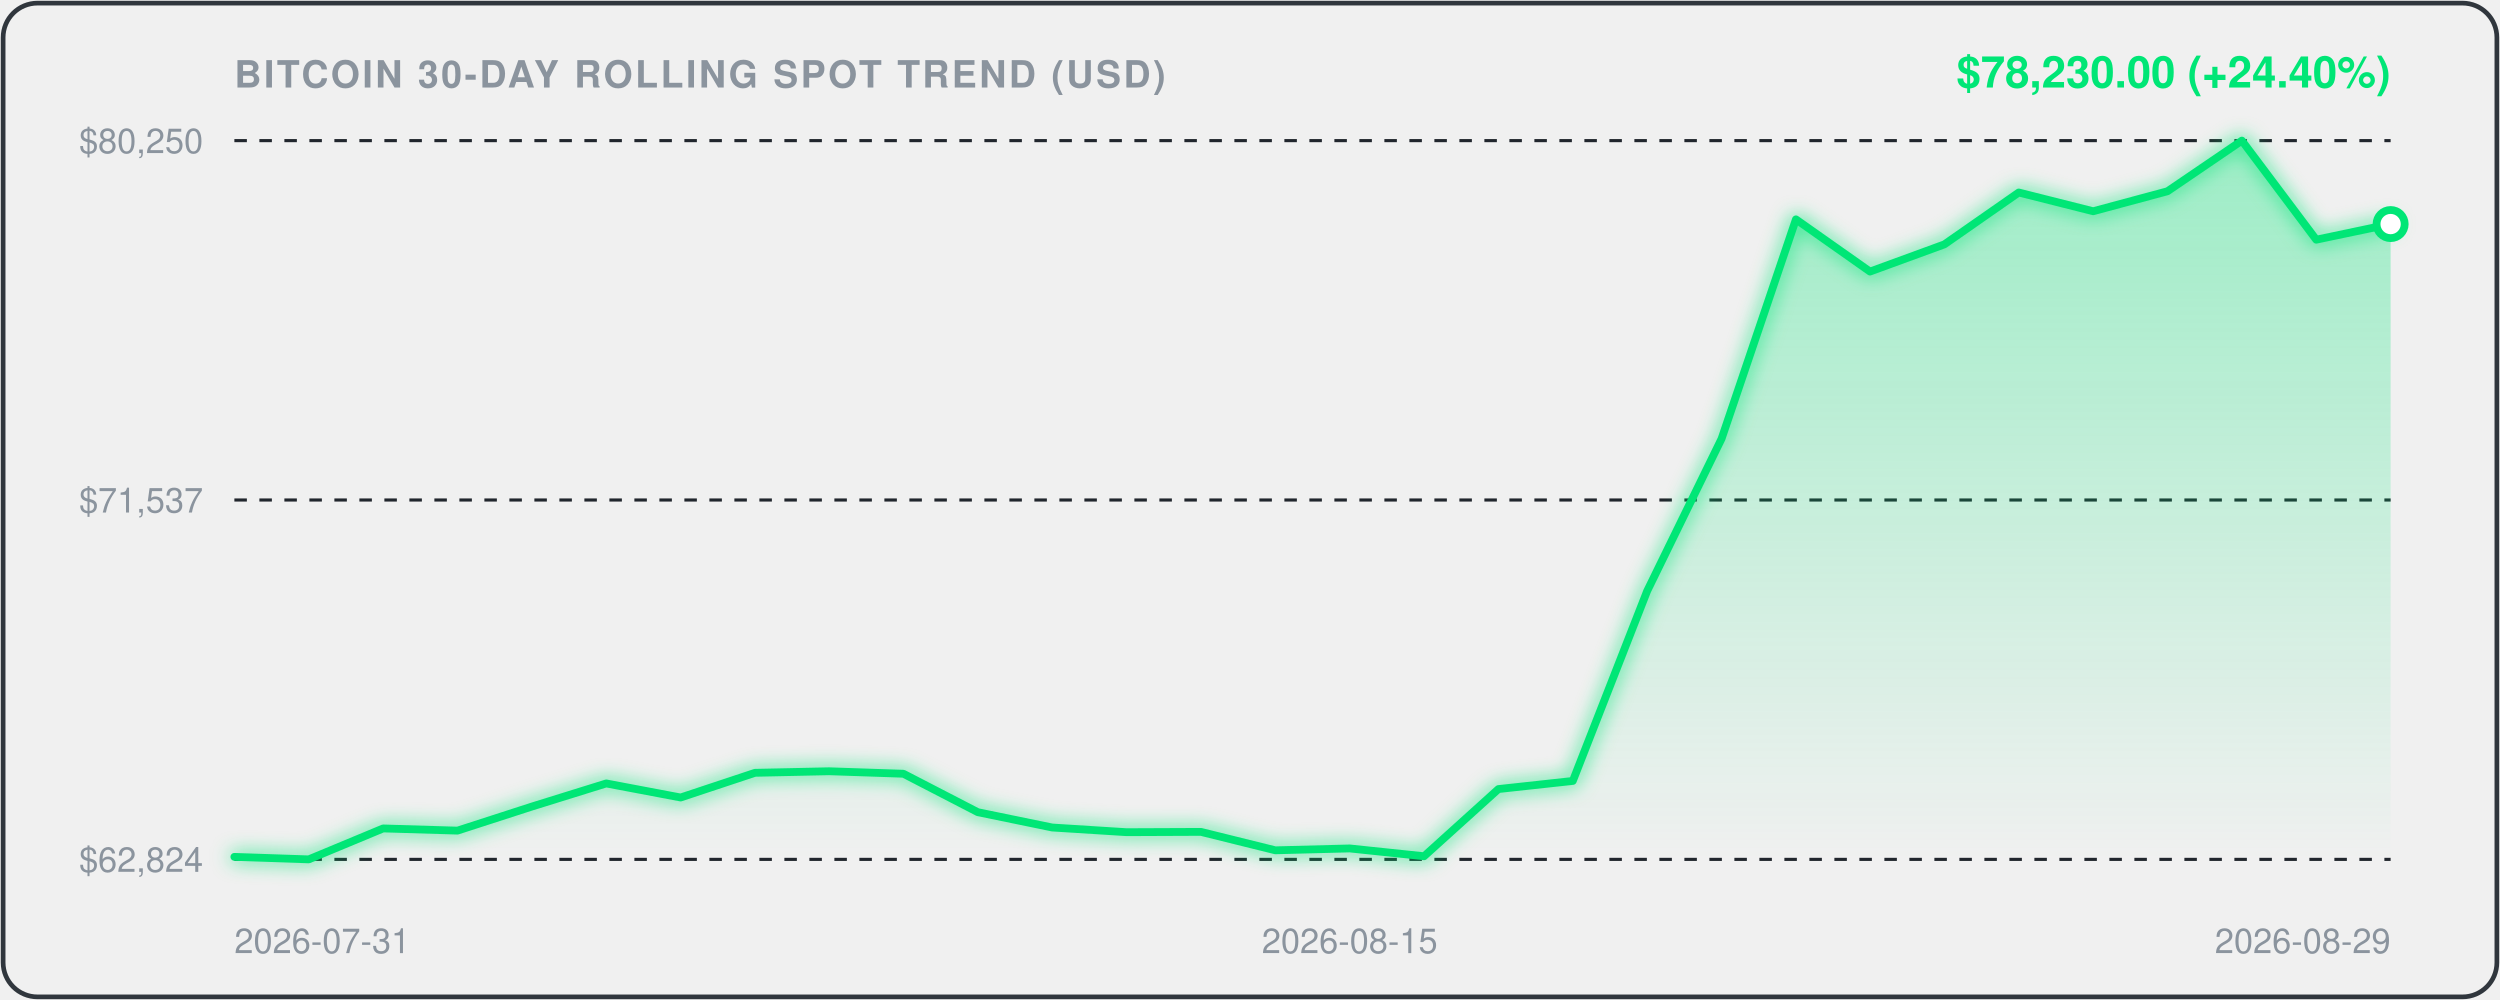
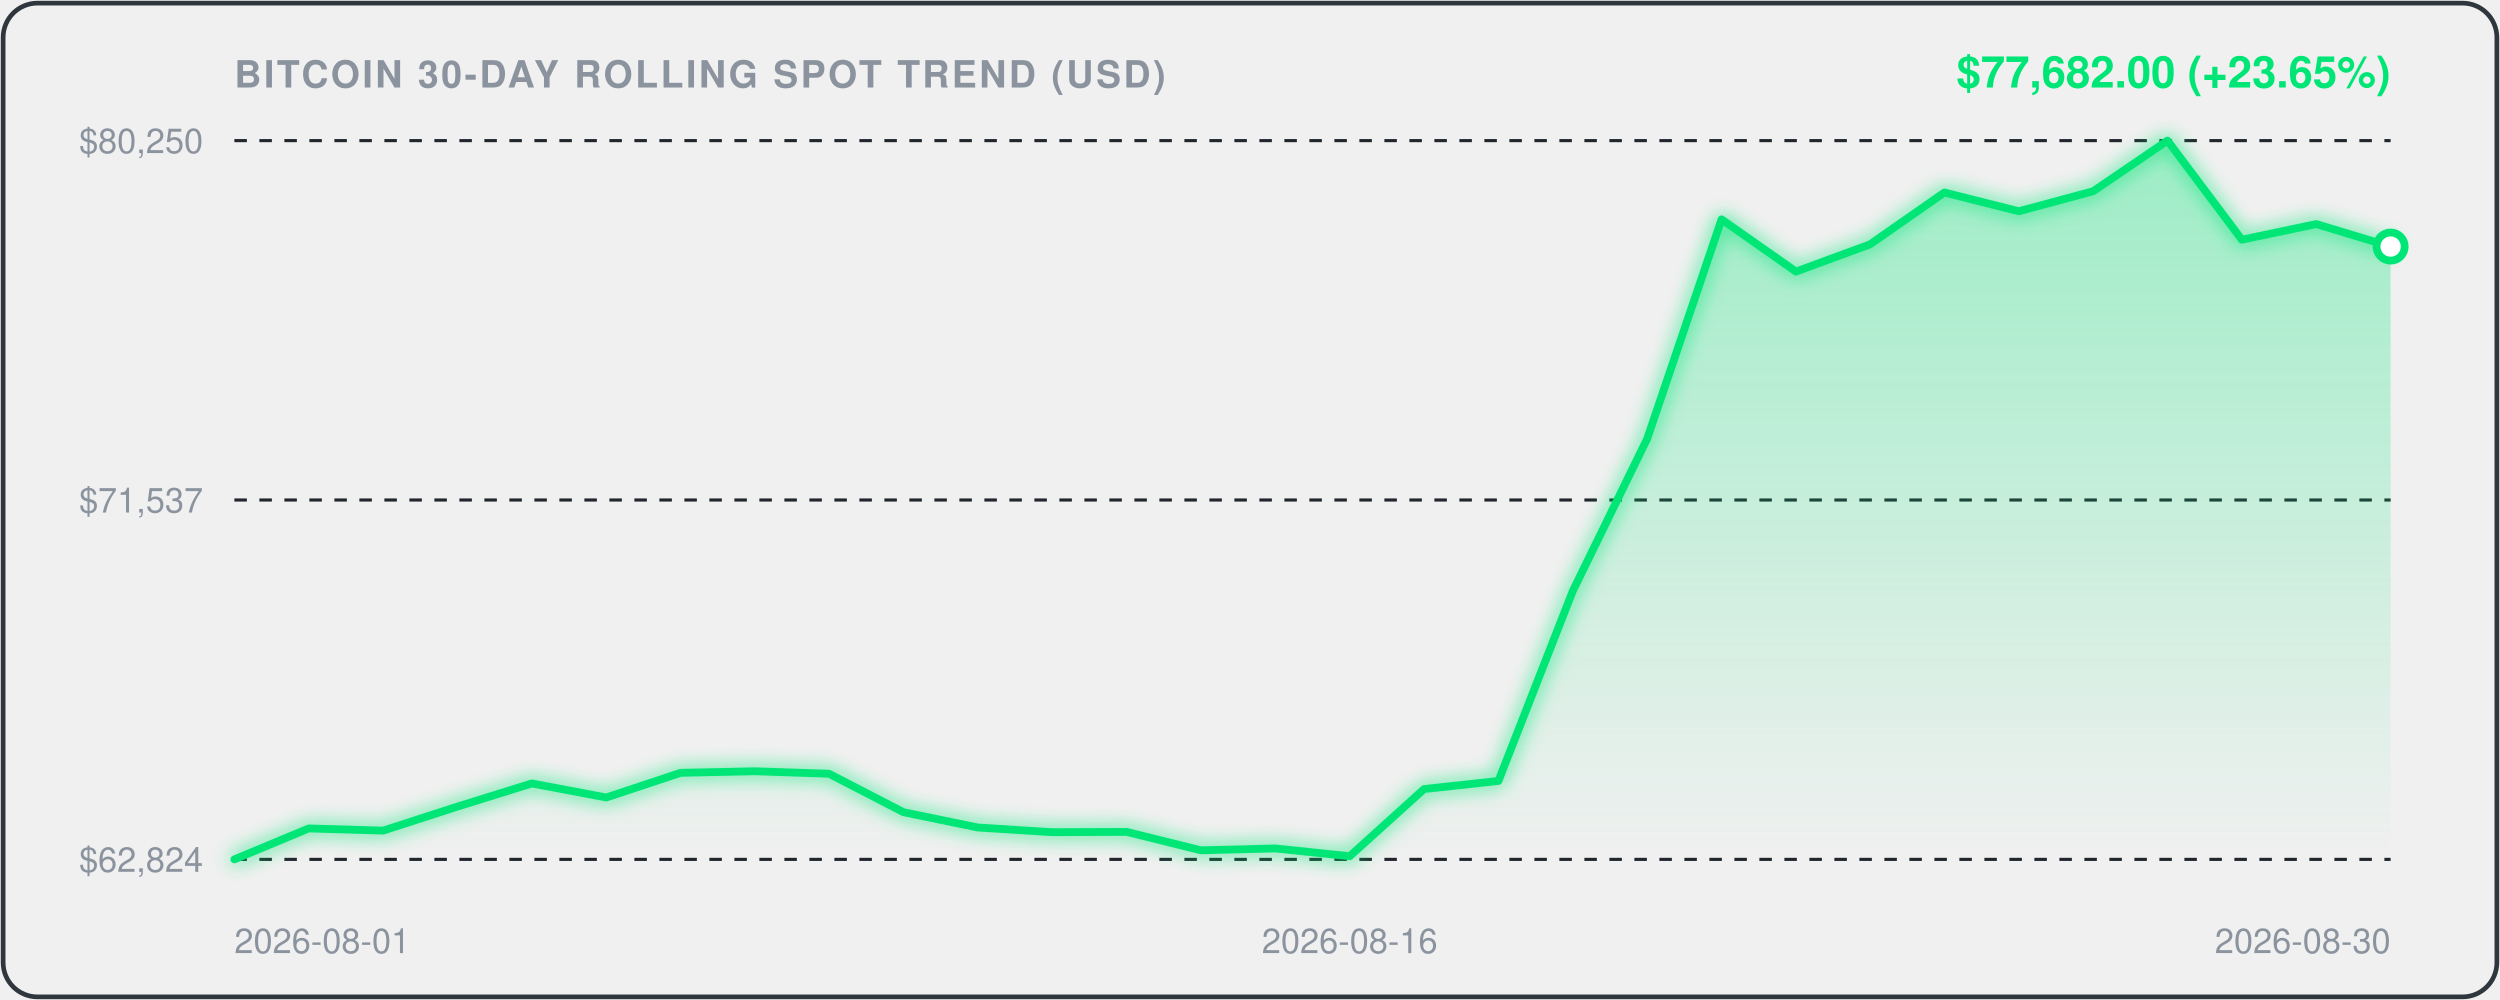
<svg xmlns="http://www.w3.org/2000/svg" viewBox="0 0 800 320" width="100%" height="100%" style="background:#0d1117;border-radius:12px;font-family:-apple-system,BlinkMacSystemFont,'Segoe UI',Helvetica,Arial,sans-serif;">
  <defs>
    <linearGradient id="areaGrad" x1="0" y1="0" x2="0" y2="1">
      <stop offset="0%" stop-color="rgba(0, 230, 118, 0.35)" />
      <stop offset="100%" stop-color="rgba(0, 230, 118, 0.0)" />
    </linearGradient>
    <filter id="glow" x="-20%" y="-20%" width="140%" height="140%">
      <feGaussianBlur stdDeviation="3" result="blur" />
      <feComposite in="SourceGraphic" in2="blur" operator="over" />
    </filter>
  </defs>
  <rect x="1" y="1" width="798" height="318" rx="11" fill="none" stroke="#30363d" stroke-width="1.5" />
  <text x="75" y="28" fill="#8b949e" font-size="12" font-weight="600" letter-spacing="0.8">BITCOIN 30-DAY ROLLING SPOT TREND (USD)</text>
-   <text x="765" y="28" text-anchor="end" fill="#00E676" font-size="14" font-weight="700">$78,230.00 (+24.40%)</text>
+   <text x="765" y="28" text-anchor="end" fill="#00E676" font-size="14" font-weight="700">$77,682.00 (+23.65%)</text>
  <line x1="75" y1="45" x2="765" y2="45" stroke="#21262d" stroke-width="1" stroke-dasharray="4,4" />
  <text x="65" y="49" text-anchor="end" fill="#8b949e" font-size="11">$80,250</text>
  <line x1="75" y1="160.0" x2="765" y2="160.0" stroke="#21262d" stroke-width="1" stroke-dasharray="4,4" />
  <text x="65" y="164.0" text-anchor="end" fill="#8b949e" font-size="11">$71,537</text>
  <line x1="75" y1="275" x2="765" y2="275" stroke="#21262d" stroke-width="1" stroke-dasharray="4,4" />
  <text x="65" y="279" text-anchor="end" fill="#8b949e" font-size="11">$62,824</text>
-   <path d="M 75.0,274.2 L 98.8,275.0 L 122.6,265.1 L 146.4,265.8 L 170.2,258.1 L 194.0,250.7 L 217.8,255.2 L 241.6,247.3 L 265.3,246.8 L 289.1,247.6 L 312.9,259.9 L 336.7,264.8 L 360.5,266.3 L 384.3,266.2 L 408.1,272.1 L 431.9,271.5 L 455.7,274.0 L 479.5,252.5 L 503.3,249.9 L 527.1,189.1 L 550.9,140.4 L 574.7,70.2 L 598.4,86.9 L 622.2,78.2 L 646.0,61.6 L 669.8,67.6 L 693.6,61.2 L 717.4,45.0 L 741.2,76.7 L 765.0,71.7 L 765.0,275.0 L 75.0,275.0 Z" fill="url(#areaGrad)" />
-   <path d="M 75.0,274.2 L 98.8,275.0 L 122.6,265.1 L 146.4,265.8 L 170.2,258.1 L 194.0,250.7 L 217.8,255.2 L 241.6,247.3 L 265.3,246.8 L 289.1,247.6 L 312.9,259.9 L 336.7,264.8 L 360.5,266.3 L 384.3,266.2 L 408.1,272.1 L 431.9,271.5 L 455.7,274.0 L 479.5,252.5 L 503.3,249.9 L 527.1,189.1 L 550.9,140.4 L 574.7,70.2 L 598.4,86.9 L 622.2,78.2 L 646.0,61.6 L 669.8,67.6 L 693.6,61.2 L 717.4,45.0 L 741.2,76.7 L 765.0,71.7" fill="none" stroke="#00E676" stroke-width="2.5" stroke-linecap="round" stroke-linejoin="round" filter="url(#glow)" />
-   <circle cx="765.0" cy="71.7" r="4.5" fill="#ffffff" stroke="#00E676" stroke-width="2.5" />
-   <text x="75.0" y="305" fill="#8b949e" font-size="11" text-anchor="start">2026-07-31</text>
-   <text x="431.9" y="305" fill="#8b949e" font-size="11" text-anchor="middle">2026-08-15</text>
-   <text x="765.0" y="305" fill="#8b949e" font-size="11" text-anchor="end">2026-08-29</text>
+   <path d="M 75.0,275.0 L 98.8,265.1 L 122.6,265.8 L 146.4,258.1 L 170.2,250.7 L 194.0,255.2 L 217.8,247.3 L 241.6,246.8 L 265.3,247.6 L 289.1,259.9 L 312.9,264.8 L 336.7,266.3 L 360.5,266.2 L 384.3,272.1 L 408.1,271.5 L 431.9,274.0 L 455.7,252.5 L 479.5,249.9 L 503.3,189.1 L 527.1,140.4 L 550.9,70.2 L 574.7,86.9 L 598.4,78.2 L 622.2,61.6 L 646.0,67.6 L 669.8,61.2 L 693.6,45.0 L 717.4,76.7 L 741.2,71.7 L 765.0,78.9 L 765.0,275.0 L 75.0,275.0 Z" fill="url(#areaGrad)" />
+   <path d="M 75.0,275.0 L 98.8,265.1 L 122.6,265.8 L 146.4,258.1 L 170.2,250.7 L 194.0,255.2 L 217.8,247.3 L 241.6,246.8 L 265.3,247.6 L 289.1,259.9 L 312.9,264.8 L 336.7,266.3 L 360.5,266.2 L 384.3,272.1 L 408.1,271.5 L 431.9,274.0 L 455.7,252.5 L 479.5,249.9 L 503.3,189.1 L 527.1,140.4 L 550.9,70.2 L 574.7,86.9 L 598.4,78.2 L 622.2,61.6 L 646.0,67.6 L 669.8,61.2 L 693.6,45.0 L 717.4,76.7 L 741.2,71.7 L 765.0,78.9" fill="none" stroke="#00E676" stroke-width="2.5" stroke-linecap="round" stroke-linejoin="round" filter="url(#glow)" />
+   <circle cx="765.0" cy="78.9" r="4.5" fill="#ffffff" stroke="#00E676" stroke-width="2.5" />
+   <text x="75.0" y="305" fill="#8b949e" font-size="11" text-anchor="start">2026-08-01</text>
+   <text x="431.9" y="305" fill="#8b949e" font-size="11" text-anchor="middle">2026-08-16</text>
+   <text x="765.0" y="305" fill="#8b949e" font-size="11" text-anchor="end">2026-08-30</text>
</svg>
